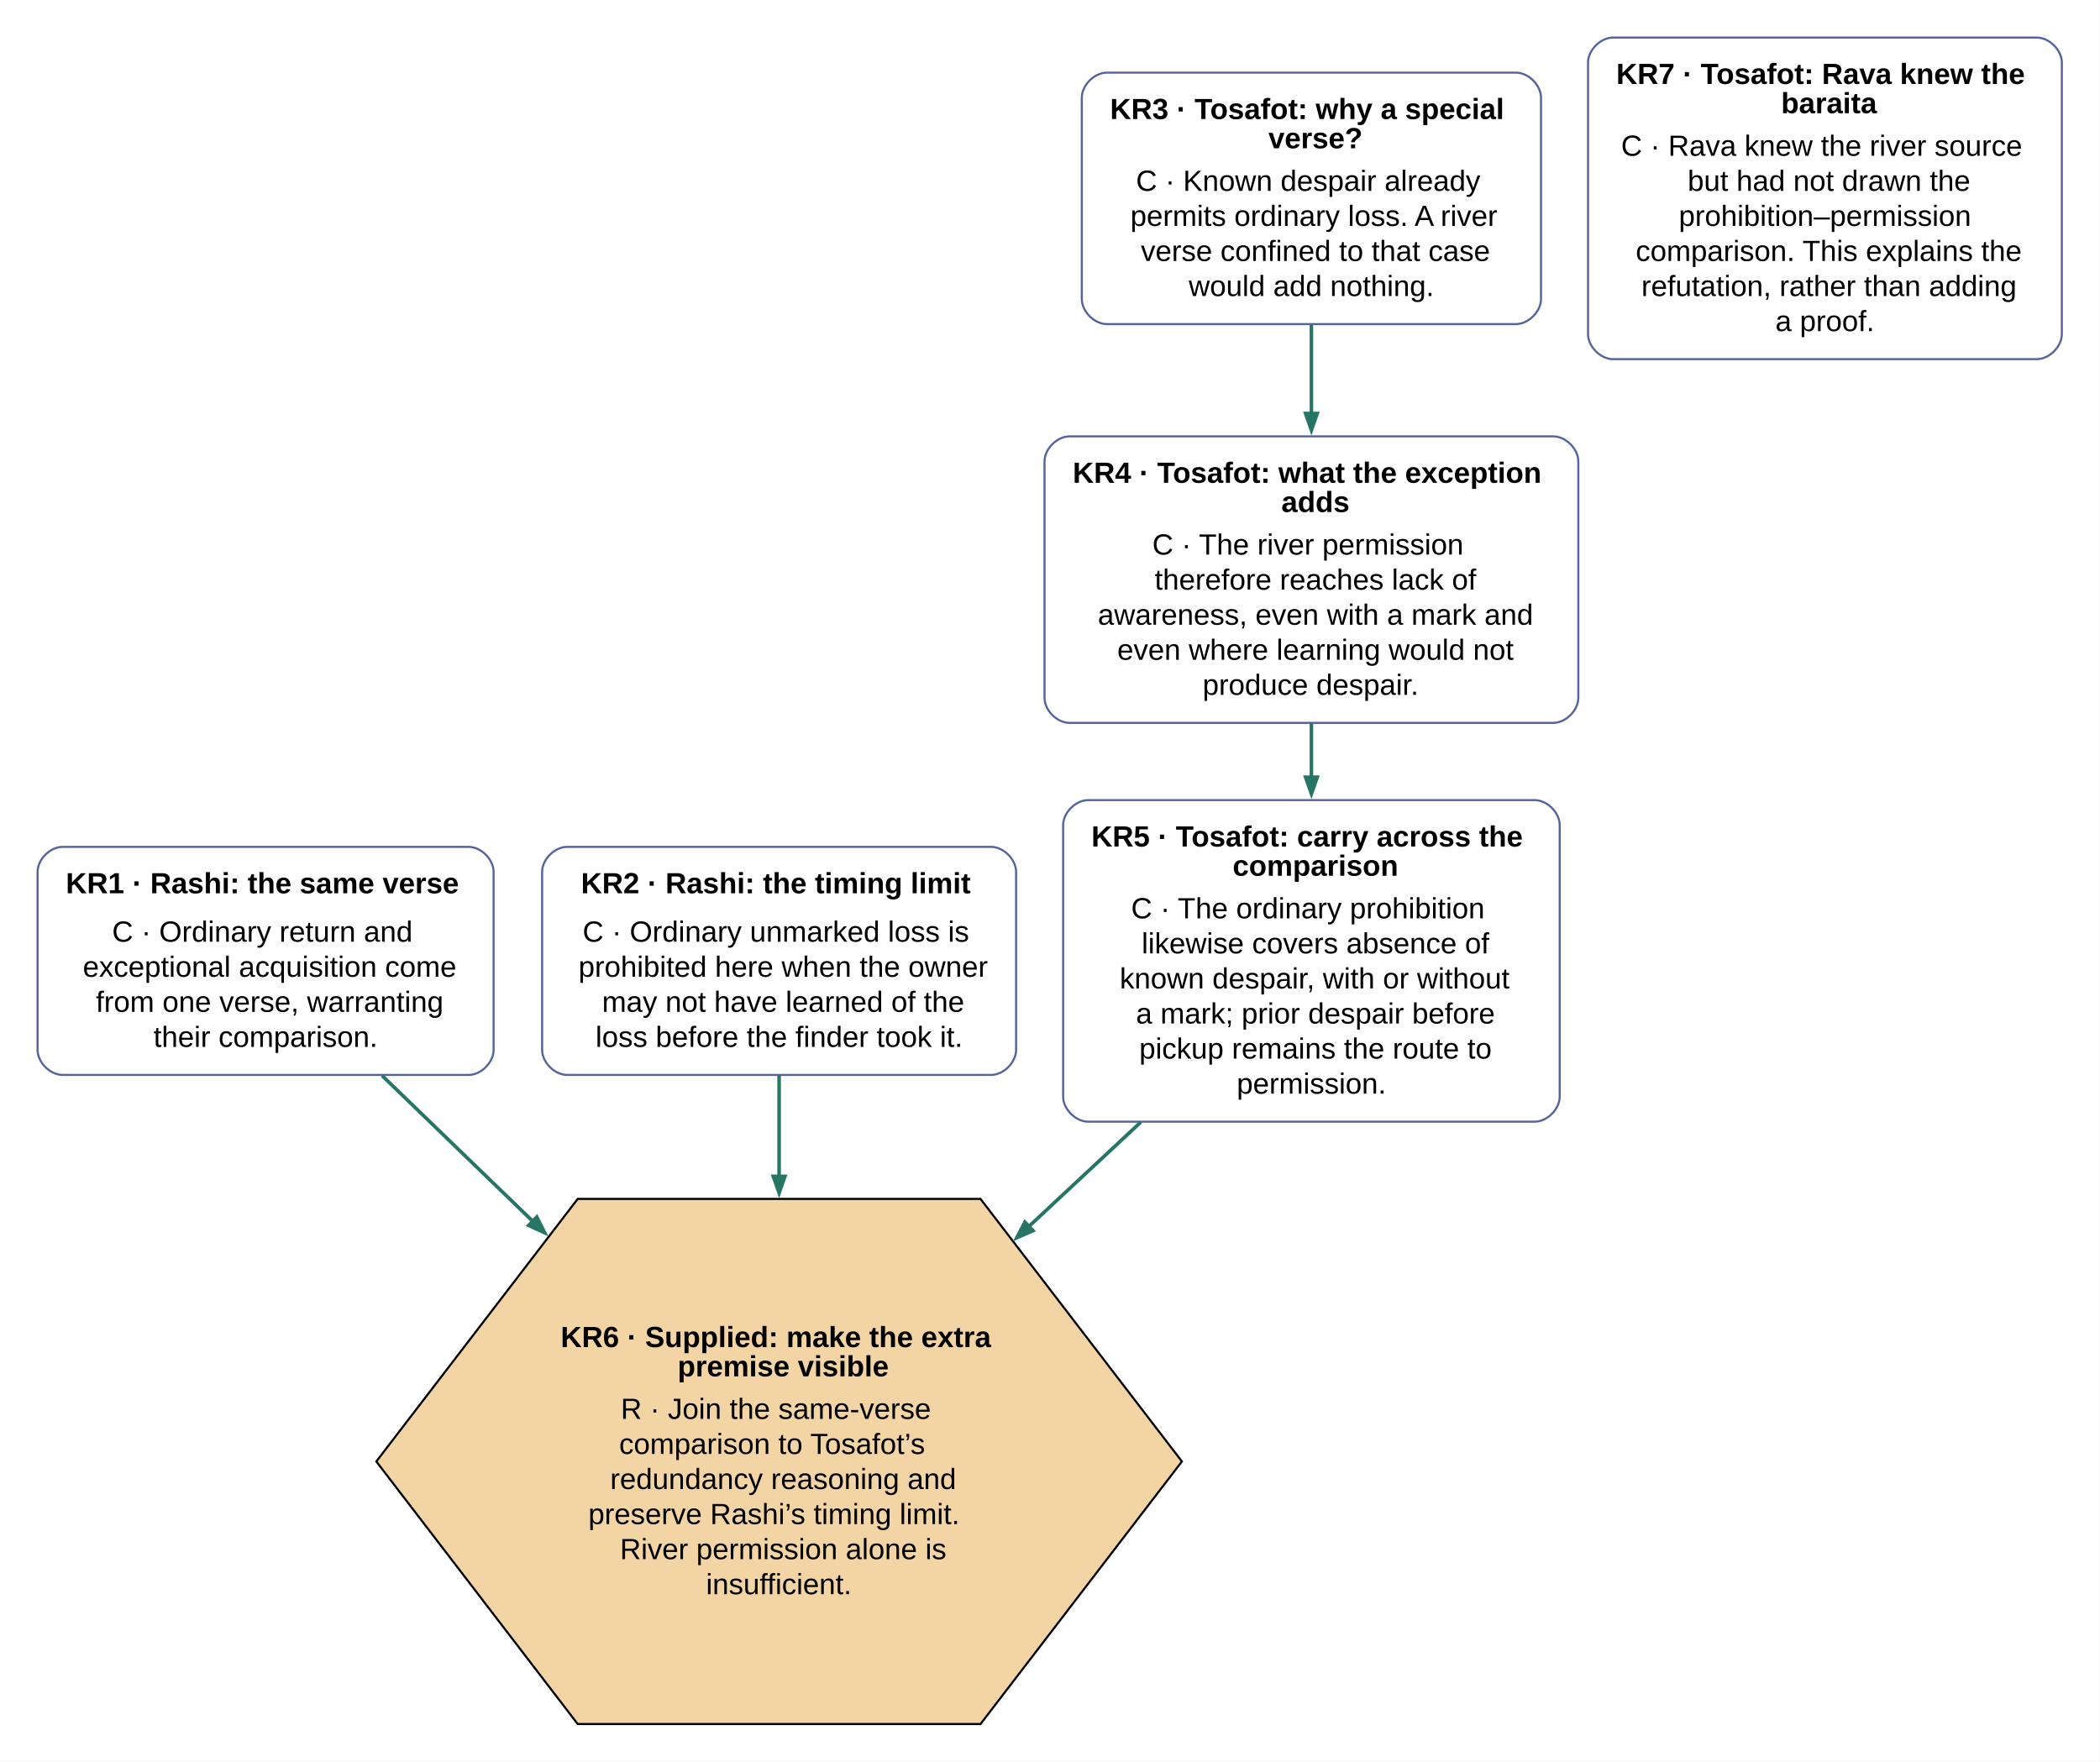
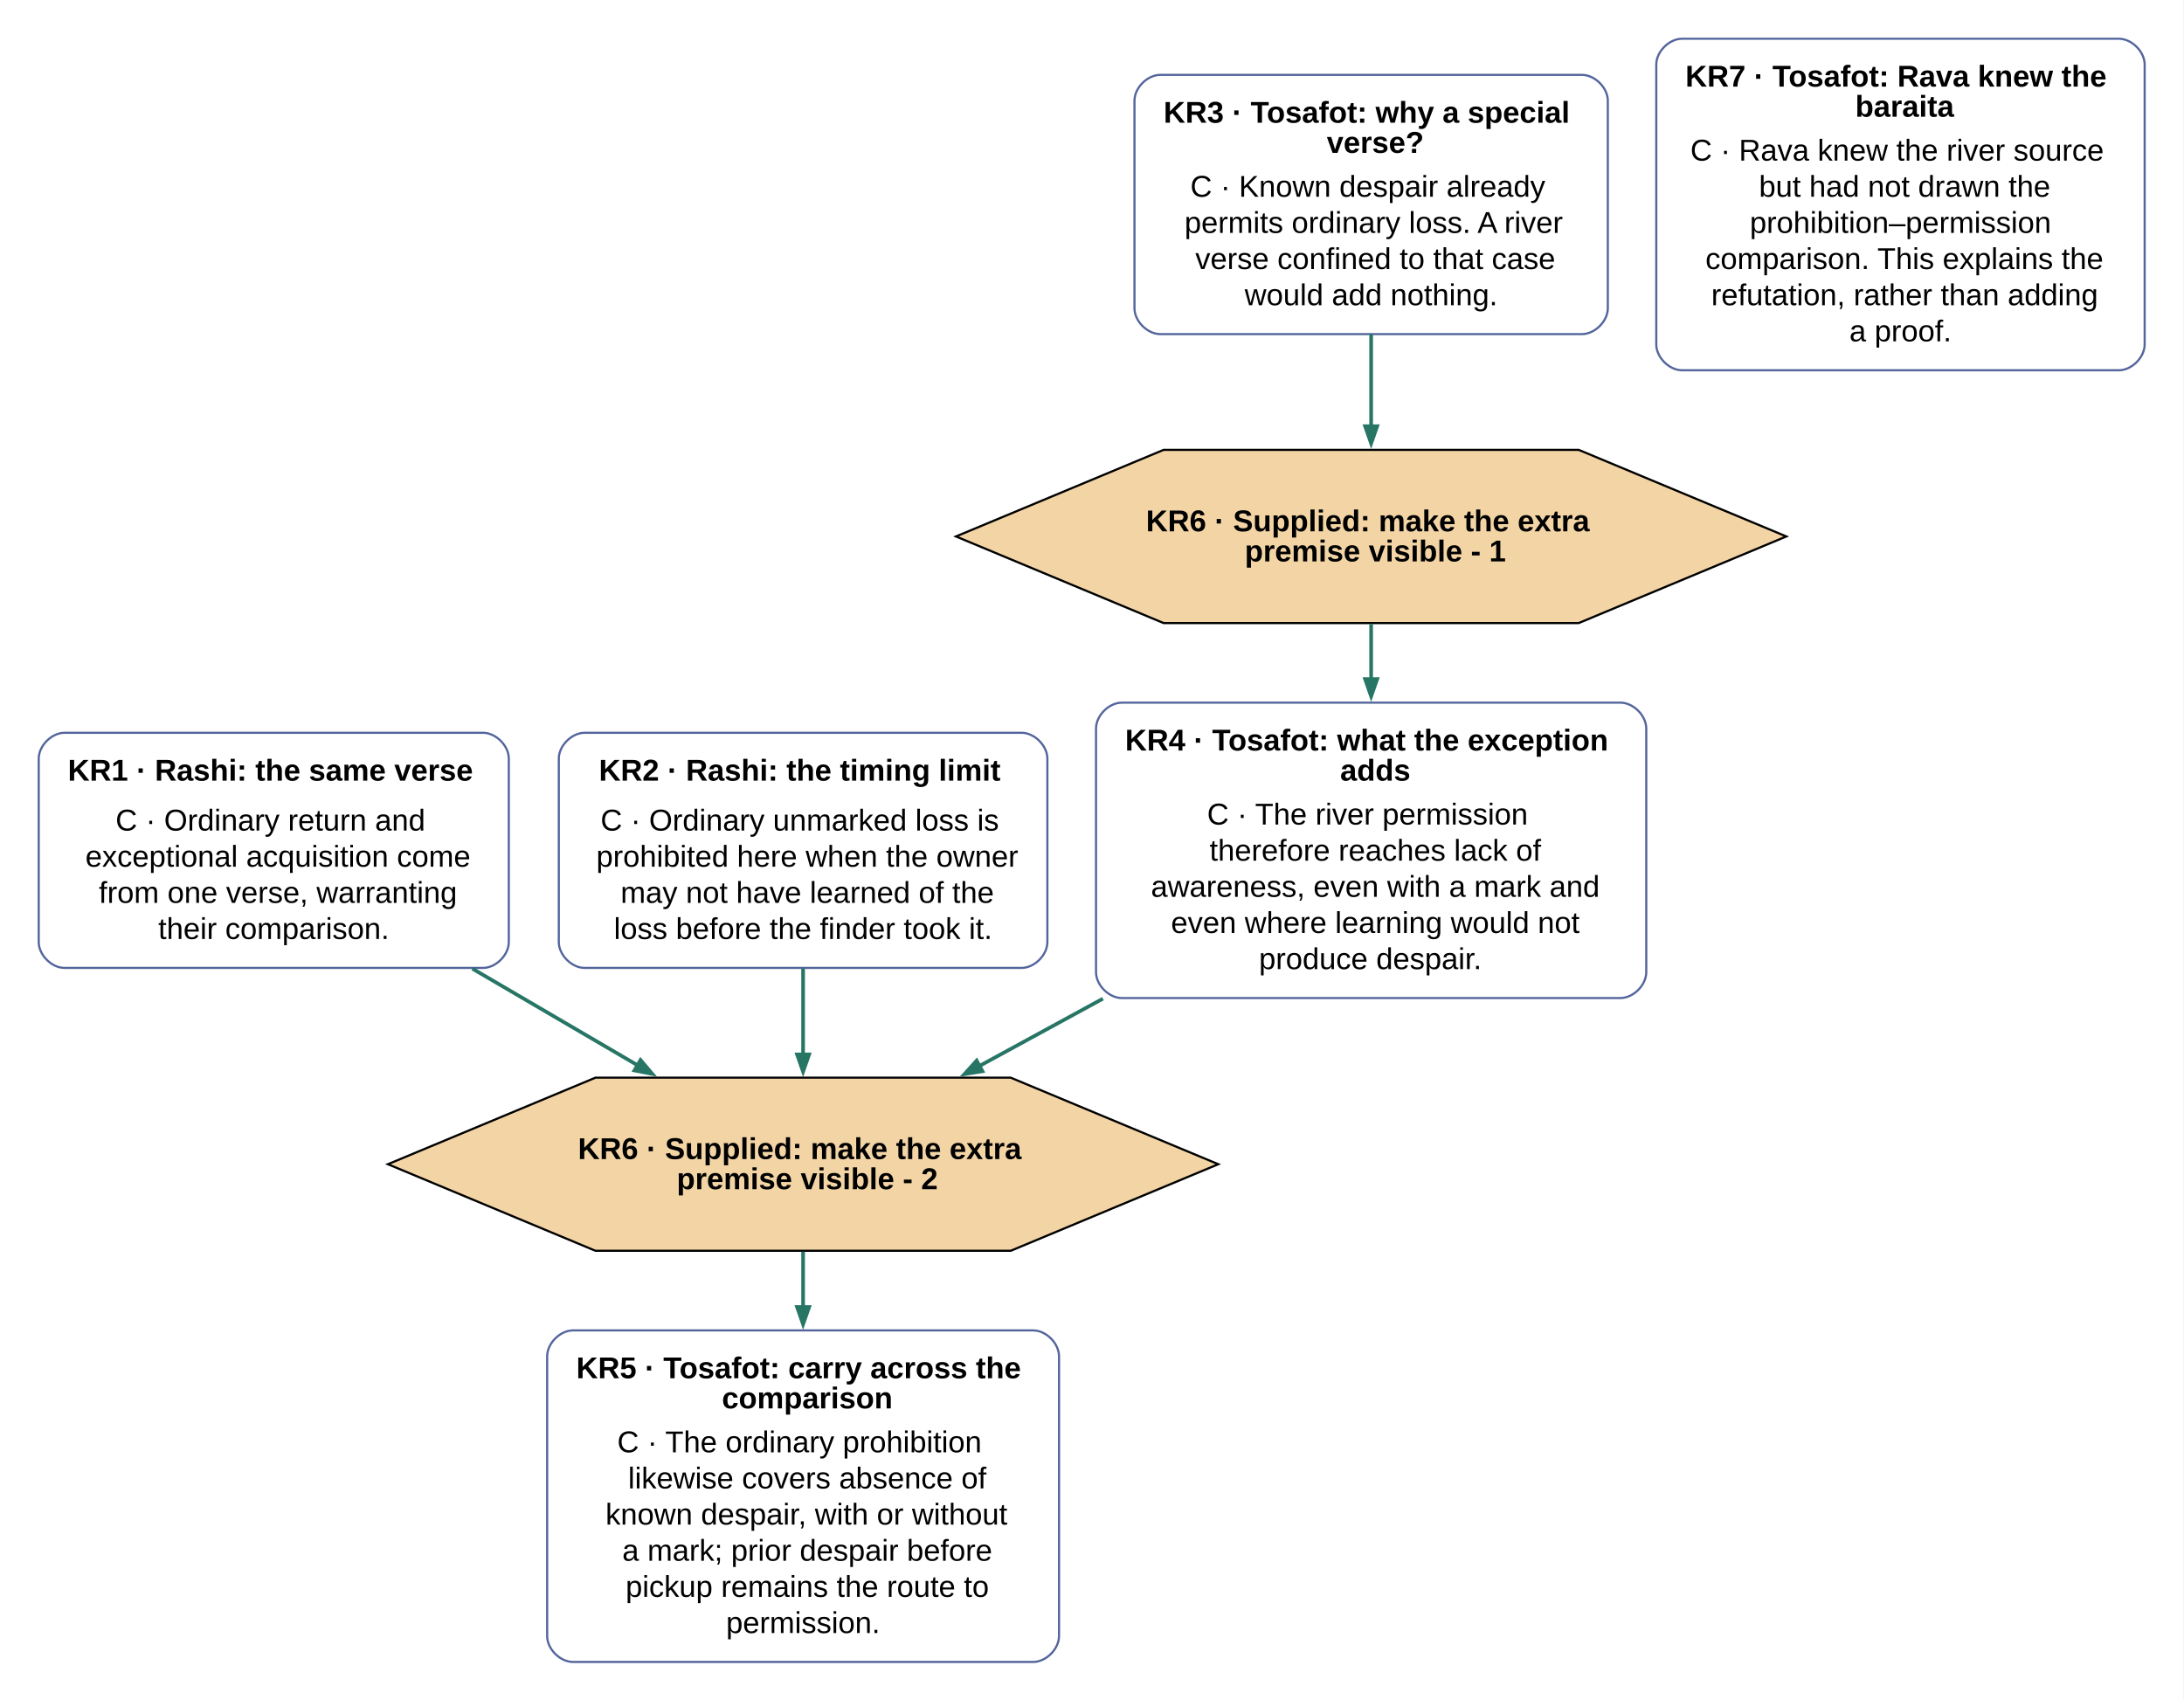
- <svg xmlns="http://www.w3.org/2000/svg" xmlns:xlink="http://www.w3.org/1999/xlink" width="1006pt" height="844pt" viewBox="0.00 0.00 1006.00 844.00">
-   <g id="graph0" class="graph" transform="scale(1 1) rotate(0) translate(18 826.05)">
-     <polygon fill="#ffffff" stroke="none" points="-18,18 -18,-826.05 987.72,-826.05 987.72,18 -18,18" />
+ <svg xmlns="http://www.w3.org/2000/svg" xmlns:xlink="http://www.w3.org/1999/xlink" width="1015pt" height="790pt" viewBox="0.00 0.00 1015.00 790.00">
+   <g id="graph0" class="graph" transform="scale(1 1) rotate(0) translate(18 772.39)">
+     <polygon fill="#ffffff" stroke="none" points="-18,18 -18,-772.39 996.72,-772.39 996.72,18 -18,18" />
    <g id="node1" class="node">
      <g id="a_node1">
        <a xlink:title="C · Ordinary return and exceptional acquisition come from one verse, warranting their comparison. ">
-           <path fill="white" stroke="#53659c" d="M206.46,-420.29C206.46,-420.29 12,-420.29 12,-420.29 6,-420.29 0,-414.29 0,-408.29 0,-408.29 0,-323.01 0,-323.01 0,-317.01 6,-311.01 12,-311.01 12,-311.01 206.46,-311.01 206.46,-311.01 212.46,-311.01 218.46,-317.01 218.46,-323.01 218.46,-323.01 218.46,-408.29 218.46,-408.29 218.46,-414.29 212.46,-420.29 206.46,-420.29" />
-           <text xml:space="preserve" text-anchor="start" x="13.52" y="-398.05" font-family="Arial" font-weight="bold" font-size="14.00" fill="#000000">KR1 · Rashi: the same verse</text>
-           <text xml:space="preserve" text-anchor="start" x="35.7" y="-374.85" font-family="Arial" font-size="14.00" fill="#000000">C · Ordinary return and</text>
-           <text xml:space="preserve" text-anchor="start" x="17.79" y="-358.05" font-family="Arial" font-size="14.00" fill="#000000"> exceptional acquisition come</text>
-           <text xml:space="preserve" text-anchor="start" x="24.03" y="-341.25" font-family="Arial" font-size="14.00" fill="#000000"> from one verse, warranting</text>
-           <text xml:space="preserve" text-anchor="start" x="51.65" y="-324.45" font-family="Arial" font-size="14.00" fill="#000000"> their comparison. </text>
+           <path fill="white" stroke="#53659c" d="M206.46,-431.83C206.46,-431.83 12,-431.83 12,-431.83 6,-431.83 0,-425.83 0,-419.83 0,-419.83 0,-334.55 0,-334.55 0,-328.55 6,-322.55 12,-322.55 12,-322.55 206.46,-322.55 206.46,-322.55 212.46,-322.55 218.46,-328.55 218.46,-334.55 218.46,-334.55 218.46,-419.83 218.46,-419.83 218.46,-425.83 212.46,-431.83 206.46,-431.83" />
+           <text xml:space="preserve" text-anchor="start" x="13.52" y="-409.59" font-family="Arial" font-weight="bold" font-size="14.00" fill="#000000">KR1 · Rashi: the same verse</text>
+           <text xml:space="preserve" text-anchor="start" x="35.7" y="-386.39" font-family="Arial" font-size="14.00" fill="#000000">C · Ordinary return and</text>
+           <text xml:space="preserve" text-anchor="start" x="17.79" y="-369.59" font-family="Arial" font-size="14.00" fill="#000000"> exceptional acquisition come</text>
+           <text xml:space="preserve" text-anchor="start" x="24.03" y="-352.79" font-family="Arial" font-size="14.00" fill="#000000"> from one verse, warranting</text>
+           <text xml:space="preserve" text-anchor="start" x="51.65" y="-335.99" font-family="Arial" font-size="14.00" fill="#000000"> their comparison. </text>
+         </a>
+       </g>
+     </g>
+     <g id="node8" class="node">
+       <g id="a_node8">
+         <a xlink:title="KR6 · Supplied: make the extra premise visible - 2">
+           <polygon fill="#f3d5a5" stroke="black" points="548.19,-231.32 451.71,-271.55 258.75,-271.55 162.27,-231.32 258.75,-191.08 451.71,-191.08 548.19,-231.32" />
+           <text xml:space="preserve" text-anchor="start" x="250.59" y="-233.72" font-family="Arial" font-weight="bold" font-size="14.00" fill="#000000">KR6 · Supplied: make the extra</text>
+           <text xml:space="preserve" text-anchor="start" x="292.59" y="-219.72" font-family="Arial" font-weight="bold" font-size="14.00" fill="#000000"> premise visible - 2</text>
+         </a>
+       </g>
+     </g>
+     <g id="edge3" class="edge">
+       <g id="a_edge3">
+         <a xlink:title="support">
+           <path fill="none" stroke="#267565" stroke-width="1.7" d="M201.53,-322.21C226.91,-307.37 254.15,-291.44 278.54,-277.17" />
+           <polygon fill="#267565" stroke="#267565" stroke-width="1.7" points="279.68,-279.75 285.17,-273.29 276.85,-274.91 279.68,-279.75" />
+         </a>
+       </g>
+     </g>
+     <g id="node2" class="node">
+       <g id="a_node2">
+         <a xlink:title="C · Ordinary unmarked loss is prohibited here when the owner may not have learned of the loss before the finder took it. ">
+           <path fill="white" stroke="#53659c" d="M456.76,-431.83C456.76,-431.83 253.7,-431.83 253.7,-431.83 247.7,-431.83 241.7,-425.83 241.7,-419.83 241.7,-419.83 241.7,-334.55 241.7,-334.55 241.7,-328.55 247.7,-322.55 253.7,-322.55 253.7,-322.55 456.76,-322.55 456.76,-322.55 462.76,-322.55 468.76,-328.55 468.76,-334.55 468.76,-334.55 468.76,-419.83 468.76,-419.83 468.76,-425.83 462.76,-431.83 456.76,-431.83" />
+           <text xml:space="preserve" text-anchor="start" x="260.33" y="-409.59" font-family="Arial" font-weight="bold" font-size="14.00" fill="#000000">KR2 · Rashi: the timing limit</text>
+           <text xml:space="preserve" text-anchor="start" x="261.09" y="-386.39" font-family="Arial" font-size="14.00" fill="#000000">C · Ordinary unmarked loss is</text>
+           <text xml:space="preserve" text-anchor="start" x="255.22" y="-369.59" font-family="Arial" font-size="14.00" fill="#000000"> prohibited here when the owner</text>
+           <text xml:space="preserve" text-anchor="start" x="266.51" y="-352.79" font-family="Arial" font-size="14.00" fill="#000000"> may not have learned of the</text>
+           <text xml:space="preserve" text-anchor="start" x="263.4" y="-335.99" font-family="Arial" font-size="14.00" fill="#000000"> loss before the finder took it. </text>
+         </a>
+       </g>
+     </g>
+     <g id="edge4" class="edge">
+       <g id="a_edge4">
+         <a xlink:title="support">
+           <path fill="none" stroke="#267565" stroke-width="1.7" d="M355.23,-322.21C355.23,-309.13 355.23,-295.2 355.23,-282.31" />
+           <polygon fill="#267565" stroke="#267565" stroke-width="1.7" points="358.03,-282.34 355.23,-274.34 352.43,-282.34 358.03,-282.34" />
+         </a>
+       </g>
+     </g>
+     <g id="node3" class="node">
+       <g id="a_node3">
+         <a xlink:title="C · Known despair already permits ordinary loss. A river verse confined to that case would add nothing. ">
+           <path fill="white" stroke="#53659c" d="M717.22,-737.59C717.22,-737.59 521.24,-737.59 521.24,-737.59 515.24,-737.59 509.24,-731.59 509.24,-725.59 509.24,-725.59 509.24,-629.11 509.24,-629.11 509.24,-623.11 515.24,-617.11 521.24,-617.11 521.24,-617.11 717.22,-617.11 717.22,-617.11 723.22,-617.11 729.22,-623.11 729.22,-629.11 729.22,-629.11 729.22,-725.59 729.22,-725.59 729.22,-731.59 723.22,-737.59 717.22,-737.59" />
+           <text xml:space="preserve" text-anchor="start" x="522.76" y="-715.35" font-family="Arial" font-weight="bold" font-size="14.00" fill="#000000">KR3 · Tosafot: why a special</text>
+           <text xml:space="preserve" text-anchor="start" x="594.71" y="-701.35" font-family="Arial" font-weight="bold" font-size="14.00" fill="#000000"> verse?</text>
+           <text xml:space="preserve" text-anchor="start" x="535.19" y="-680.95" font-family="Arial" font-size="14.00" fill="#000000">C · Known despair already</text>
+           <text xml:space="preserve" text-anchor="start" x="528.6" y="-664.15" font-family="Arial" font-size="14.00" fill="#000000"> permits ordinary loss. A river</text>
+           <text xml:space="preserve" text-anchor="start" x="533.62" y="-647.35" font-family="Arial" font-size="14.00" fill="#000000"> verse confined to that case</text>
+           <text xml:space="preserve" text-anchor="start" x="556.57" y="-630.55" font-family="Arial" font-size="14.00" fill="#000000"> would add nothing. </text>
        </a>
      </g>
    </g>
    <g id="node7" class="node">
      <g id="a_node7">
-         <a xlink:title="R · Join the same-verse comparison to Tosafot’s redundancy reasoning and preserve Rashi’s timing limit. River permission alone is insufficient. ">
-           <polygon fill="#f3d5a5" stroke="black" points="548.19,-125.81 451.71,-251.61 258.75,-251.61 162.27,-125.81 258.75,0 451.71,0 548.19,-125.81" />
-           <text xml:space="preserve" text-anchor="start" x="250.59" y="-180.61" font-family="Arial" font-weight="bold" font-size="14.00" fill="#000000">KR6 · Supplied: make the extra</text>
-           <text xml:space="preserve" text-anchor="start" x="302.7" y="-166.61" font-family="Arial" font-weight="bold" font-size="14.00" fill="#000000"> premise visible</text>
-           <text xml:space="preserve" text-anchor="start" x="279.37" y="-146.21" font-family="Arial" font-size="14.00" fill="#000000">R · Join the same-verse</text>
-           <text xml:space="preserve" text-anchor="start" x="274.7" y="-129.41" font-family="Arial" font-size="14.00" fill="#000000"> comparison to Tosafot’s</text>
-           <text xml:space="preserve" text-anchor="start" x="270.39" y="-112.61" font-family="Arial" font-size="14.00" fill="#000000"> redundancy reasoning and</text>
-           <text xml:space="preserve" text-anchor="start" x="259.93" y="-95.81" font-family="Arial" font-size="14.00" fill="#000000"> preserve Rashi’s timing limit.</text>
-           <text xml:space="preserve" text-anchor="start" x="275.09" y="-79.01" font-family="Arial" font-size="14.00" fill="#000000"> River permission alone is</text>
-           <text xml:space="preserve" text-anchor="start" x="316.32" y="-62.21" font-family="Arial" font-size="14.00" fill="#000000"> insufficient. </text>
+         <a xlink:title="KR6 · Supplied: make the extra premise visible - 1">
+           <polygon fill="#f3d5a5" stroke="black" points="812.19,-523.07 715.71,-563.31 522.75,-563.31 426.27,-523.07 522.75,-482.83 715.71,-482.83 812.19,-523.07" />
+           <text xml:space="preserve" text-anchor="start" x="514.59" y="-525.47" font-family="Arial" font-weight="bold" font-size="14.00" fill="#000000">KR6 · Supplied: make the extra</text>
+           <text xml:space="preserve" text-anchor="start" x="556.59" y="-511.47" font-family="Arial" font-weight="bold" font-size="14.00" fill="#000000"> premise visible - 1</text>
+         </a>
+       </g>
+     </g>
+     <g id="edge5" class="edge">
+       <g id="a_edge5">
+         <a xlink:title="support">
+           <path fill="none" stroke="#267565" stroke-width="1.7" d="M619.23,-617.04C619.23,-602.8 619.23,-587.73 619.23,-573.96" />
+           <polygon fill="#267565" stroke="#267565" stroke-width="1.7" points="622.03,-574.3 619.23,-566.3 616.43,-574.3 622.03,-574.3" />
+         </a>
+       </g>
+     </g>
+     <g id="node4" class="node">
+       <g id="a_node4">
+         <a xlink:title="C · The river permission therefore reaches lack of awareness, even with a mark and even where learning would not produce despair. ">
+           <path fill="white" stroke="#53659c" d="M735.09,-445.83C735.09,-445.83 503.37,-445.83 503.37,-445.83 497.37,-445.83 491.37,-439.83 491.37,-433.83 491.37,-433.83 491.37,-320.55 491.37,-320.55 491.37,-314.55 497.37,-308.55 503.37,-308.55 503.37,-308.55 735.09,-308.55 735.09,-308.55 741.09,-308.55 747.09,-314.55 747.09,-320.55 747.09,-320.55 747.09,-433.83 747.09,-433.83 747.09,-439.83 741.09,-445.83 735.09,-445.83" />
+           <text xml:space="preserve" text-anchor="start" x="504.89" y="-423.59" font-family="Arial" font-weight="bold" font-size="14.00" fill="#000000">KR4 · Tosafot: what the exception</text>
+           <text xml:space="preserve" text-anchor="start" x="600.95" y="-409.59" font-family="Arial" font-weight="bold" font-size="14.00" fill="#000000"> adds</text>
+           <text xml:space="preserve" text-anchor="start" x="542.99" y="-389.19" font-family="Arial" font-size="14.00" fill="#000000">C · The river permission</text>
+           <text xml:space="preserve" text-anchor="start" x="540.24" y="-372.39" font-family="Arial" font-size="14.00" fill="#000000"> therefore reaches lack of</text>
+           <text xml:space="preserve" text-anchor="start" x="513.01" y="-355.59" font-family="Arial" font-size="14.00" fill="#000000"> awareness, even with a mark and</text>
+           <text xml:space="preserve" text-anchor="start" x="522.33" y="-338.79" font-family="Arial" font-size="14.00" fill="#000000"> even where learning would not</text>
+           <text xml:space="preserve" text-anchor="start" x="563.2" y="-321.99" font-family="Arial" font-size="14.00" fill="#000000"> produce despair. </text>
+         </a>
+       </g>
+     </g>
+     <g id="edge6" class="edge">
+       <g id="a_edge6">
+         <a xlink:title="support">
+           <path fill="none" stroke="#267565" stroke-width="1.7" d="M494.57,-308.26C474.96,-297.57 455.12,-286.76 436.81,-276.78" />
+           <polygon fill="#267565" stroke="#267565" stroke-width="1.7" points="438.57,-274.55 430.21,-273.18 435.89,-279.47 438.57,-274.55" />
+         </a>
+       </g>
+     </g>
+     <g id="node5" class="node">
+       <g id="a_node5">
+         <a xlink:title="C · The ordinary prohibition likewise covers absence of known despair, with or without a mark; prior despair before pickup remains the route to permission. ">
+           <path fill="white" stroke="#53659c" d="M462.17,-154.08C462.17,-154.08 248.29,-154.08 248.29,-154.08 242.29,-154.08 236.29,-148.08 236.29,-142.08 236.29,-142.08 236.29,-12 236.29,-12 236.29,-6 242.29,0 248.29,0 248.29,0 462.17,0 462.17,0 468.17,0 474.17,-6 474.17,-12 474.17,-12 474.17,-142.08 474.17,-142.08 474.17,-148.08 468.17,-154.08 462.17,-154.08" />
+           <text xml:space="preserve" text-anchor="start" x="249.81" y="-131.84" font-family="Arial" font-weight="bold" font-size="14.00" fill="#000000">KR5 · Tosafot: carry across the</text>
+           <text xml:space="preserve" text-anchor="start" x="313.61" y="-117.84" font-family="Arial" font-weight="bold" font-size="14.00" fill="#000000"> comparison</text>
+           <text xml:space="preserve" text-anchor="start" x="268.85" y="-97.44" font-family="Arial" font-size="14.00" fill="#000000">C · The ordinary prohibition</text>
+           <text xml:space="preserve" text-anchor="start" x="270.02" y="-80.64" font-family="Arial" font-size="14.00" fill="#000000"> likewise covers absence of</text>
+           <text xml:space="preserve" text-anchor="start" x="259.52" y="-63.84" font-family="Arial" font-size="14.00" fill="#000000"> known despair, with or without</text>
+           <text xml:space="preserve" text-anchor="start" x="267.3" y="-47.04" font-family="Arial" font-size="14.00" fill="#000000"> a mark; prior despair before</text>
+           <text xml:space="preserve" text-anchor="start" x="268.85" y="-30.24" font-family="Arial" font-size="14.00" fill="#000000"> pickup remains the route to</text>
+           <text xml:space="preserve" text-anchor="start" x="315.55" y="-13.44" font-family="Arial" font-size="14.00" fill="#000000"> permission. </text>
+         </a>
+       </g>
+     </g>
+     <g id="node6" class="node">
+       <g id="a_node6">
+         <a xlink:title="C · Rava knew the river source but had not drawn the prohibition–permission comparison. This explains the refutation, rather than adding a proof. ">
+           <path fill="white" stroke="#53659c" d="M966.72,-754.39C966.72,-754.39 763.74,-754.39 763.74,-754.39 757.74,-754.39 751.74,-748.39 751.74,-742.39 751.74,-742.39 751.74,-612.31 751.74,-612.31 751.74,-606.31 757.74,-600.31 763.74,-600.31 763.74,-600.31 966.72,-600.31 966.72,-600.31 972.72,-600.31 978.72,-606.31 978.72,-612.31 978.72,-612.31 978.72,-742.39 978.72,-742.39 978.72,-748.39 972.72,-754.39 966.72,-754.39" />
+           <text xml:space="preserve" text-anchor="start" x="765.26" y="-732.15" font-family="Arial" font-weight="bold" font-size="14.00" fill="#000000">KR7 · Tosafot: Rava knew the</text>
+           <text xml:space="preserve" text-anchor="start" x="840.33" y="-718.15" font-family="Arial" font-weight="bold" font-size="14.00" fill="#000000"> baraita</text>
+           <text xml:space="preserve" text-anchor="start" x="767.58" y="-697.75" font-family="Arial" font-size="14.00" fill="#000000">C · Rava knew the river source</text>
+           <text xml:space="preserve" text-anchor="start" x="795.57" y="-680.95" font-family="Arial" font-size="14.00" fill="#000000"> but had not drawn the</text>
+           <text xml:space="preserve" text-anchor="start" x="791.31" y="-664.15" font-family="Arial" font-size="14.00" fill="#000000"> prohibition–permission</text>
+           <text xml:space="preserve" text-anchor="start" x="770.69" y="-647.35" font-family="Arial" font-size="14.00" fill="#000000"> comparison. This explains the</text>
+           <text xml:space="preserve" text-anchor="start" x="773.39" y="-630.55" font-family="Arial" font-size="14.00" fill="#000000"> refutation, rather than adding</text>
+           <text xml:space="preserve" text-anchor="start" x="837.6" y="-613.75" font-family="Arial" font-size="14.00" fill="#000000"> a proof. </text>
        </a>
      </g>
    </g>
    <g id="edge1" class="edge">
      <g id="a_edge1">
        <a xlink:title="support">
-           <path fill="none" stroke="#267565" stroke-width="1.7" d="M165.05,-310.68C186.6,-289.85 212.11,-265.18 237.34,-240.79" />
-           <polygon fill="#267565" stroke="#267565" stroke-width="1.7" points="239.14,-242.94 242.95,-235.37 235.25,-238.91 239.14,-242.94" />
-         </a>
-       </g>
-     </g>
-     <g id="node2" class="node">
-       <g id="a_node2">
-         <a xlink:title="C · Ordinary unmarked loss is prohibited here when the owner may not have learned of the loss before the finder took it. ">
-           <path fill="white" stroke="#53659c" d="M456.76,-420.29C456.76,-420.29 253.7,-420.29 253.7,-420.29 247.7,-420.29 241.7,-414.29 241.7,-408.29 241.7,-408.29 241.7,-323.01 241.7,-323.01 241.7,-317.01 247.7,-311.01 253.7,-311.01 253.7,-311.01 456.76,-311.01 456.76,-311.01 462.76,-311.01 468.76,-317.01 468.76,-323.01 468.76,-323.01 468.76,-408.29 468.76,-408.29 468.76,-414.29 462.76,-420.29 456.76,-420.29" />
-           <text xml:space="preserve" text-anchor="start" x="260.33" y="-398.05" font-family="Arial" font-weight="bold" font-size="14.00" fill="#000000">KR2 · Rashi: the timing limit</text>
-           <text xml:space="preserve" text-anchor="start" x="261.09" y="-374.85" font-family="Arial" font-size="14.00" fill="#000000">C · Ordinary unmarked loss is</text>
-           <text xml:space="preserve" text-anchor="start" x="255.22" y="-358.05" font-family="Arial" font-size="14.00" fill="#000000"> prohibited here when the owner</text>
-           <text xml:space="preserve" text-anchor="start" x="266.51" y="-341.25" font-family="Arial" font-size="14.00" fill="#000000"> may not have learned of the</text>
-           <text xml:space="preserve" text-anchor="start" x="263.4" y="-324.45" font-family="Arial" font-size="14.00" fill="#000000"> loss before the finder took it. </text>
+           <path fill="none" stroke="#267565" stroke-width="1.7" d="M619.23,-482.37C619.23,-474.3 619.23,-465.55 619.23,-456.66" />
+           <polygon fill="#267565" stroke="#267565" stroke-width="1.7" points="622.03,-456.77 619.23,-448.77 616.43,-456.77 622.03,-456.77" />
        </a>
      </g>
    </g>
    <g id="edge2" class="edge">
      <g id="a_edge2">
        <a xlink:title="support">
-           <path fill="none" stroke="#267565" stroke-width="1.7" d="M355.23,-310.68C355.23,-295.9 355.23,-279.19 355.23,-262.02" />
-           <polygon fill="#267565" stroke="#267565" stroke-width="1.7" points="358.03,-262.44 355.23,-254.44 352.43,-262.44 358.03,-262.44" />
-         </a>
-       </g>
-     </g>
-     <g id="node3" class="node">
-       <g id="a_node3">
-         <a xlink:title="C · Known despair already permits ordinary loss. A river verse confined to that case would add nothing. ">
-           <path fill="white" stroke="#53659c" d="M708.22,-791.25C708.22,-791.25 512.24,-791.25 512.24,-791.25 506.24,-791.25 500.24,-785.25 500.24,-779.25 500.24,-779.25 500.24,-682.77 500.24,-682.77 500.24,-676.77 506.24,-670.77 512.24,-670.77 512.24,-670.77 708.22,-670.77 708.22,-670.77 714.22,-670.77 720.22,-676.77 720.22,-682.77 720.22,-682.77 720.22,-779.25 720.22,-779.25 720.22,-785.25 714.22,-791.25 708.22,-791.25" />
-           <text xml:space="preserve" text-anchor="start" x="513.76" y="-769.01" font-family="Arial" font-weight="bold" font-size="14.00" fill="#000000">KR3 · Tosafot: why a special</text>
-           <text xml:space="preserve" text-anchor="start" x="585.71" y="-755.01" font-family="Arial" font-weight="bold" font-size="14.00" fill="#000000"> verse?</text>
-           <text xml:space="preserve" text-anchor="start" x="526.19" y="-734.61" font-family="Arial" font-size="14.00" fill="#000000">C · Known despair already</text>
-           <text xml:space="preserve" text-anchor="start" x="519.6" y="-717.81" font-family="Arial" font-size="14.00" fill="#000000"> permits ordinary loss. A river</text>
-           <text xml:space="preserve" text-anchor="start" x="524.62" y="-701.01" font-family="Arial" font-size="14.00" fill="#000000"> verse confined to that case</text>
-           <text xml:space="preserve" text-anchor="start" x="547.57" y="-684.21" font-family="Arial" font-size="14.00" fill="#000000"> would add nothing. </text>
-         </a>
-       </g>
-     </g>
-     <g id="node4" class="node">
-       <g id="a_node4">
-         <a xlink:title="C · The river permission therefore reaches lack of awareness, even with a mark and even where learning would not produce despair. ">
-           <path fill="white" stroke="#53659c" d="M726.09,-616.97C726.09,-616.97 494.37,-616.97 494.37,-616.97 488.37,-616.97 482.37,-610.97 482.37,-604.97 482.37,-604.97 482.37,-491.69 482.37,-491.69 482.37,-485.69 488.37,-479.69 494.37,-479.69 494.37,-479.69 726.09,-479.69 726.09,-479.69 732.09,-479.69 738.09,-485.69 738.09,-491.69 738.09,-491.69 738.09,-604.97 738.09,-604.97 738.09,-610.97 732.09,-616.97 726.09,-616.97" />
-           <text xml:space="preserve" text-anchor="start" x="495.89" y="-594.73" font-family="Arial" font-weight="bold" font-size="14.00" fill="#000000">KR4 · Tosafot: what the exception</text>
-           <text xml:space="preserve" text-anchor="start" x="591.95" y="-580.73" font-family="Arial" font-weight="bold" font-size="14.00" fill="#000000"> adds</text>
-           <text xml:space="preserve" text-anchor="start" x="533.99" y="-560.33" font-family="Arial" font-size="14.00" fill="#000000">C · The river permission</text>
-           <text xml:space="preserve" text-anchor="start" x="531.24" y="-543.53" font-family="Arial" font-size="14.00" fill="#000000"> therefore reaches lack of</text>
-           <text xml:space="preserve" text-anchor="start" x="504.01" y="-526.73" font-family="Arial" font-size="14.00" fill="#000000"> awareness, even with a mark and</text>
-           <text xml:space="preserve" text-anchor="start" x="513.33" y="-509.93" font-family="Arial" font-size="14.00" fill="#000000"> even where learning would not</text>
-           <text xml:space="preserve" text-anchor="start" x="554.2" y="-493.13" font-family="Arial" font-size="14.00" fill="#000000"> produce despair. </text>
-         </a>
-       </g>
-     </g>
-     <g id="edge3" class="edge">
-       <g id="a_edge3">
-         <a xlink:title="support">
-           <path fill="none" stroke="#267565" stroke-width="1.7" d="M610.23,-670.35C610.23,-656.7 610.23,-641.99 610.23,-627.69" />
-           <polygon fill="#267565" stroke="#267565" stroke-width="1.7" points="613.03,-627.95 610.23,-619.95 607.43,-627.95 613.03,-627.95" />
-         </a>
-       </g>
-     </g>
-     <g id="node5" class="node">
-       <g id="a_node5">
-         <a xlink:title="C · The ordinary prohibition likewise covers absence of known despair, with or without a mark; prior despair before pickup remains the route to permission. ">
-           <path fill="white" stroke="#53659c" d="M717.17,-442.69C717.17,-442.69 503.29,-442.69 503.29,-442.69 497.29,-442.69 491.29,-436.69 491.29,-430.69 491.29,-430.69 491.29,-300.61 491.29,-300.61 491.29,-294.61 497.29,-288.61 503.29,-288.61 503.29,-288.61 717.17,-288.61 717.17,-288.61 723.17,-288.61 729.17,-294.61 729.17,-300.61 729.17,-300.61 729.17,-430.69 729.17,-430.69 729.17,-436.69 723.17,-442.69 717.17,-442.69" />
-           <text xml:space="preserve" text-anchor="start" x="504.81" y="-420.45" font-family="Arial" font-weight="bold" font-size="14.00" fill="#000000">KR5 · Tosafot: carry across the</text>
-           <text xml:space="preserve" text-anchor="start" x="568.61" y="-406.45" font-family="Arial" font-weight="bold" font-size="14.00" fill="#000000"> comparison</text>
-           <text xml:space="preserve" text-anchor="start" x="523.85" y="-386.05" font-family="Arial" font-size="14.00" fill="#000000">C · The ordinary prohibition</text>
-           <text xml:space="preserve" text-anchor="start" x="525.02" y="-369.25" font-family="Arial" font-size="14.00" fill="#000000"> likewise covers absence of</text>
-           <text xml:space="preserve" text-anchor="start" x="514.52" y="-352.45" font-family="Arial" font-size="14.00" fill="#000000"> known despair, with or without</text>
-           <text xml:space="preserve" text-anchor="start" x="522.3" y="-335.65" font-family="Arial" font-size="14.00" fill="#000000"> a mark; prior despair before</text>
-           <text xml:space="preserve" text-anchor="start" x="523.85" y="-318.85" font-family="Arial" font-size="14.00" fill="#000000"> pickup remains the route to</text>
-           <text xml:space="preserve" text-anchor="start" x="570.55" y="-302.05" font-family="Arial" font-size="14.00" fill="#000000"> permission. </text>
-         </a>
-       </g>
-     </g>
-     <g id="edge4" class="edge">
-       <g id="a_edge4">
-         <a xlink:title="support">
-           <path fill="none" stroke="#267565" stroke-width="1.7" d="M610.23,-479.28C610.23,-470.89 610.23,-462.22 610.23,-453.6" />
-           <polygon fill="#267565" stroke="#267565" stroke-width="1.7" points="613.03,-453.69 610.23,-445.69 607.43,-453.69 613.03,-453.69" />
-         </a>
-       </g>
-     </g>
-     <g id="edge5" class="edge">
-       <g id="a_edge5">
-         <a xlink:title="support">
-           <path fill="none" stroke="#267565" stroke-width="1.7" d="M528.49,-288.41C511.26,-272.34 492.74,-255.07 474.45,-238.01" />
-           <polygon fill="#267565" stroke="#267565" stroke-width="1.7" points="476.82,-236.39 469.06,-232.98 473,-240.49 476.82,-236.39" />
-         </a>
-       </g>
-     </g>
-     <g id="node6" class="node">
-       <g id="a_node6">
-         <a xlink:title="C · Rava knew the river source but had not drawn the prohibition–permission comparison. This explains the refutation, rather than adding a proof. ">
-           <path fill="white" stroke="#53659c" d="M957.72,-808.05C957.72,-808.05 754.74,-808.05 754.74,-808.05 748.74,-808.05 742.74,-802.05 742.74,-796.05 742.74,-796.05 742.74,-665.97 742.74,-665.97 742.74,-659.97 748.74,-653.97 754.74,-653.97 754.74,-653.97 957.72,-653.97 957.72,-653.97 963.72,-653.97 969.72,-659.97 969.72,-665.97 969.72,-665.97 969.72,-796.05 969.72,-796.05 969.72,-802.05 963.72,-808.05 957.72,-808.05" />
-           <text xml:space="preserve" text-anchor="start" x="756.26" y="-785.81" font-family="Arial" font-weight="bold" font-size="14.00" fill="#000000">KR7 · Tosafot: Rava knew the</text>
-           <text xml:space="preserve" text-anchor="start" x="831.33" y="-771.81" font-family="Arial" font-weight="bold" font-size="14.00" fill="#000000"> baraita</text>
-           <text xml:space="preserve" text-anchor="start" x="758.58" y="-751.41" font-family="Arial" font-size="14.00" fill="#000000">C · Rava knew the river source</text>
-           <text xml:space="preserve" text-anchor="start" x="786.57" y="-734.61" font-family="Arial" font-size="14.00" fill="#000000"> but had not drawn the</text>
-           <text xml:space="preserve" text-anchor="start" x="782.31" y="-717.81" font-family="Arial" font-size="14.00" fill="#000000"> prohibition–permission</text>
-           <text xml:space="preserve" text-anchor="start" x="761.69" y="-701.01" font-family="Arial" font-size="14.00" fill="#000000"> comparison. This explains the</text>
-           <text xml:space="preserve" text-anchor="start" x="764.39" y="-684.21" font-family="Arial" font-size="14.00" fill="#000000"> refutation, rather than adding</text>
-           <text xml:space="preserve" text-anchor="start" x="828.6" y="-667.41" font-family="Arial" font-size="14.00" fill="#000000"> a proof. </text>
+           <path fill="none" stroke="#267565" stroke-width="1.7" d="M355.23,-190.71C355.23,-182.57 355.23,-173.71 355.23,-164.65" />
+           <polygon fill="#267565" stroke="#267565" stroke-width="1.7" points="358.03,-164.94 355.23,-156.94 352.43,-164.94 358.03,-164.94" />
        </a>
      </g>
    </g>
  </g>
</svg>
